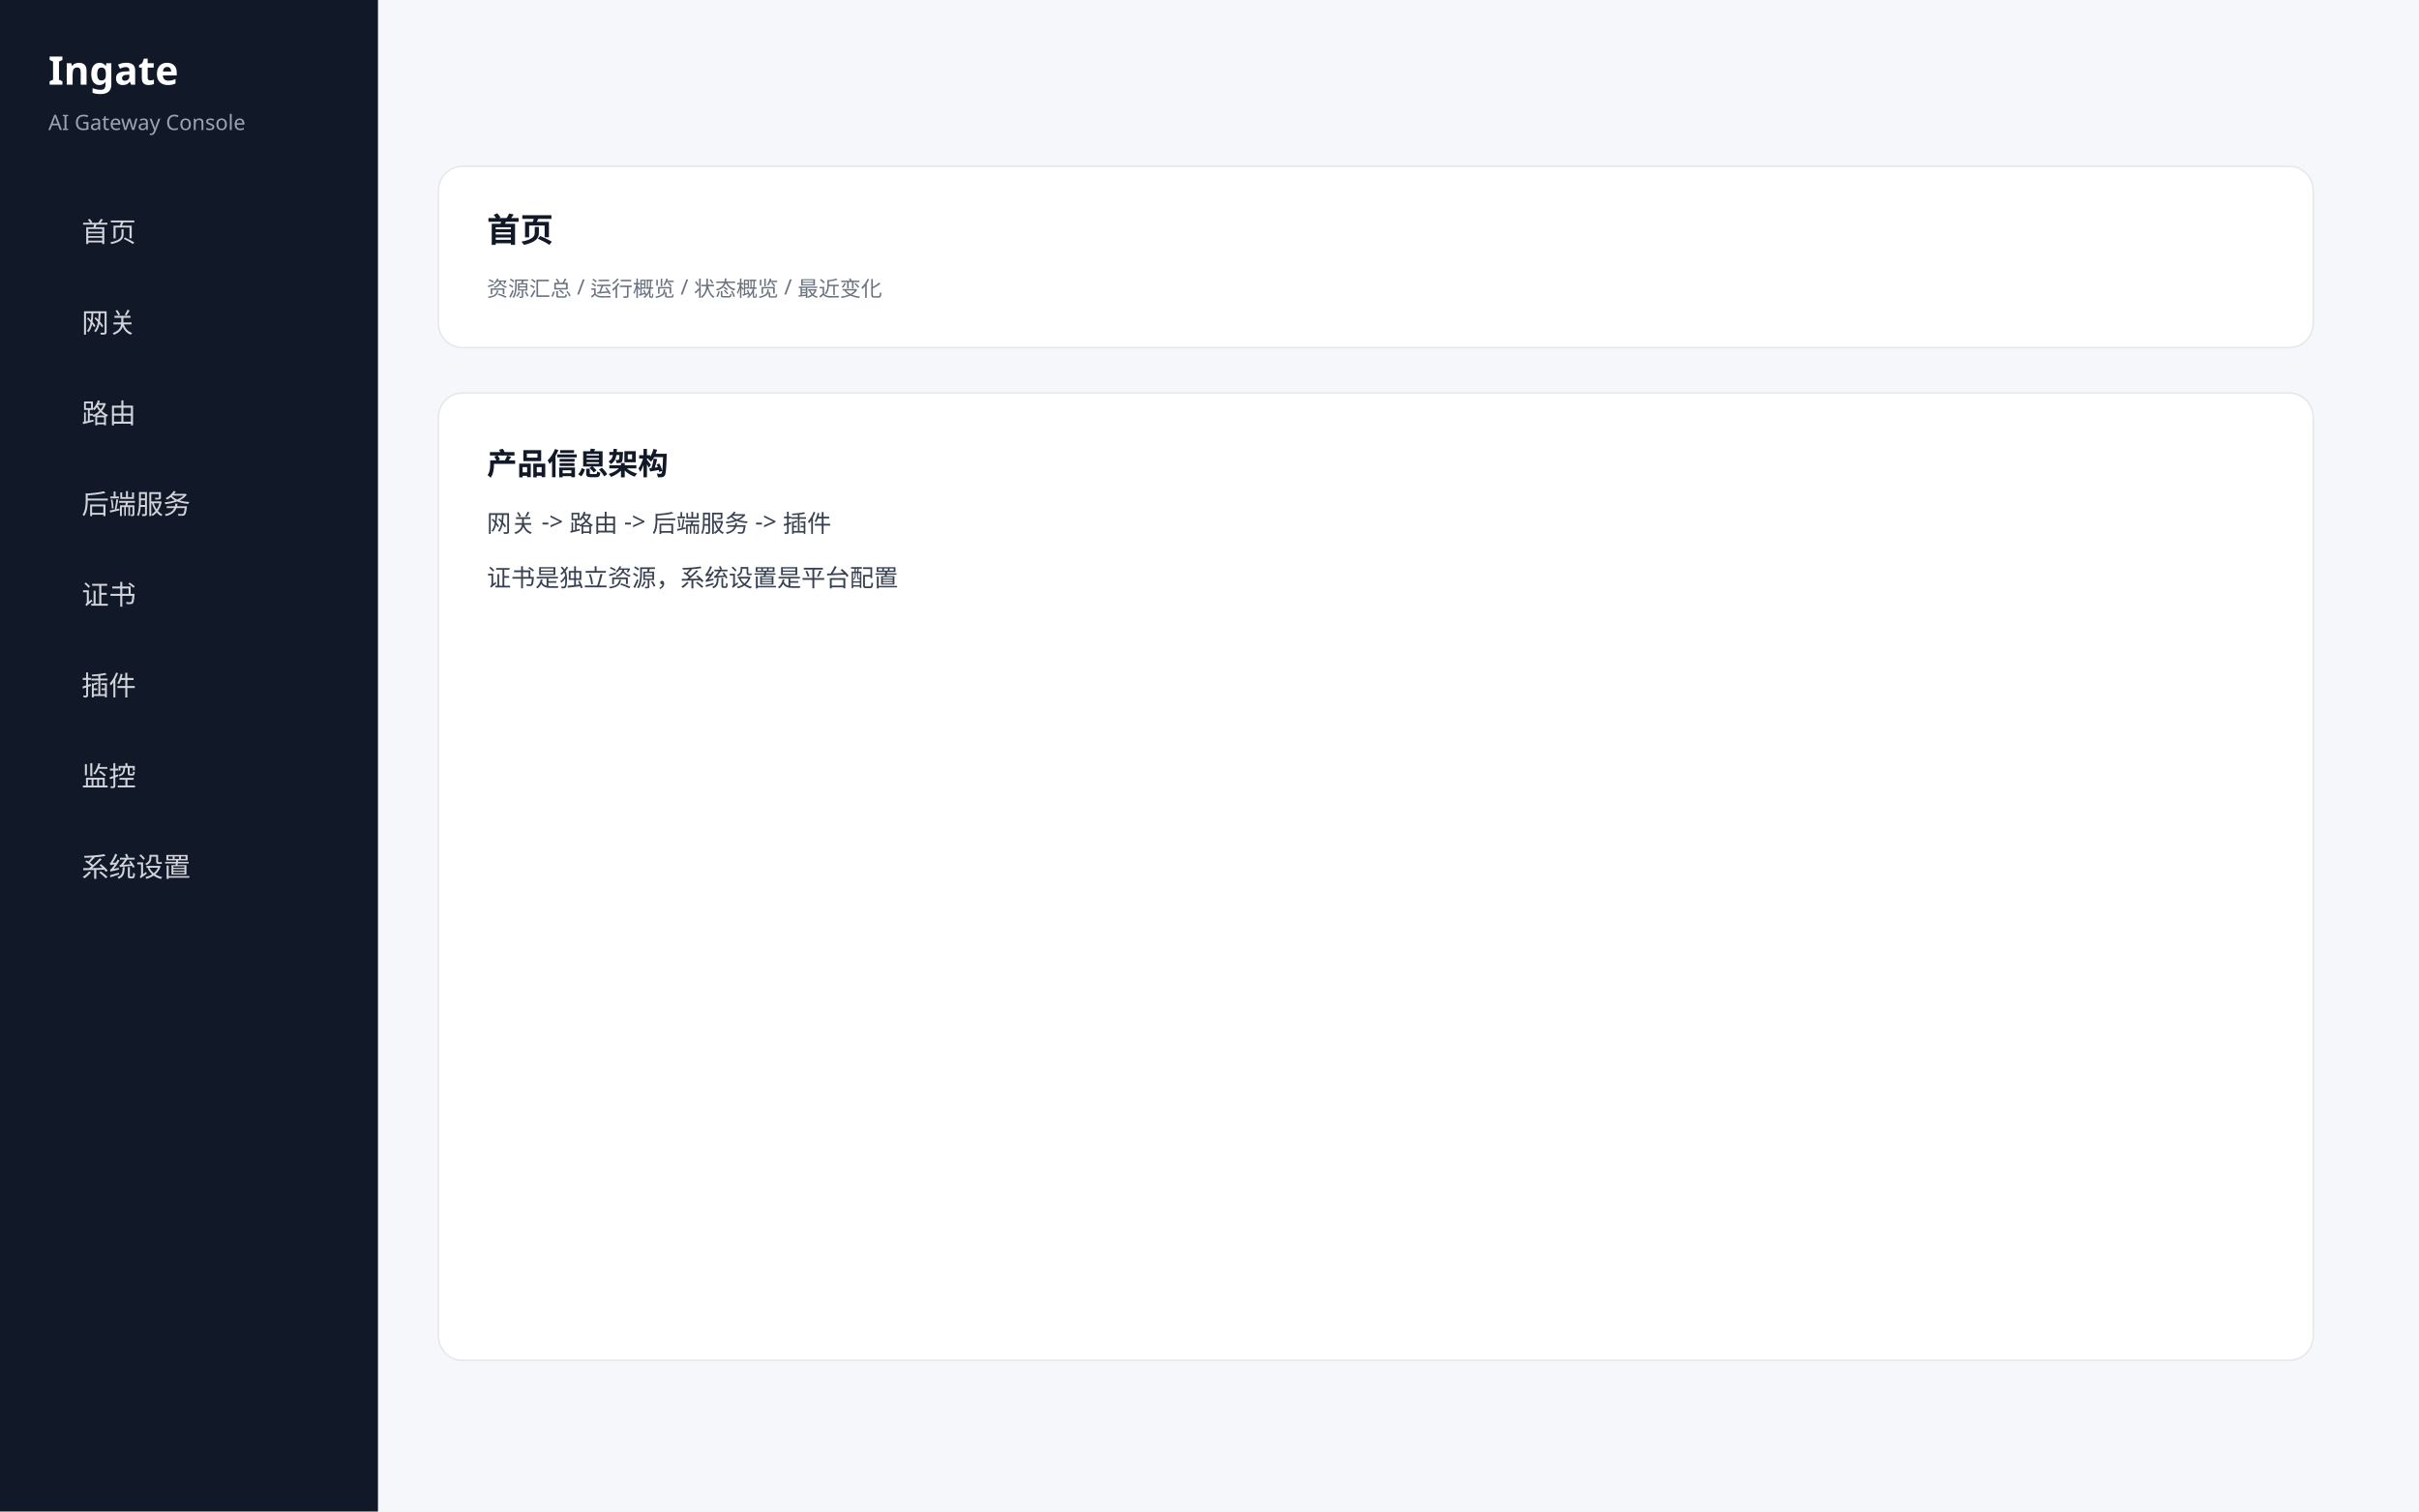
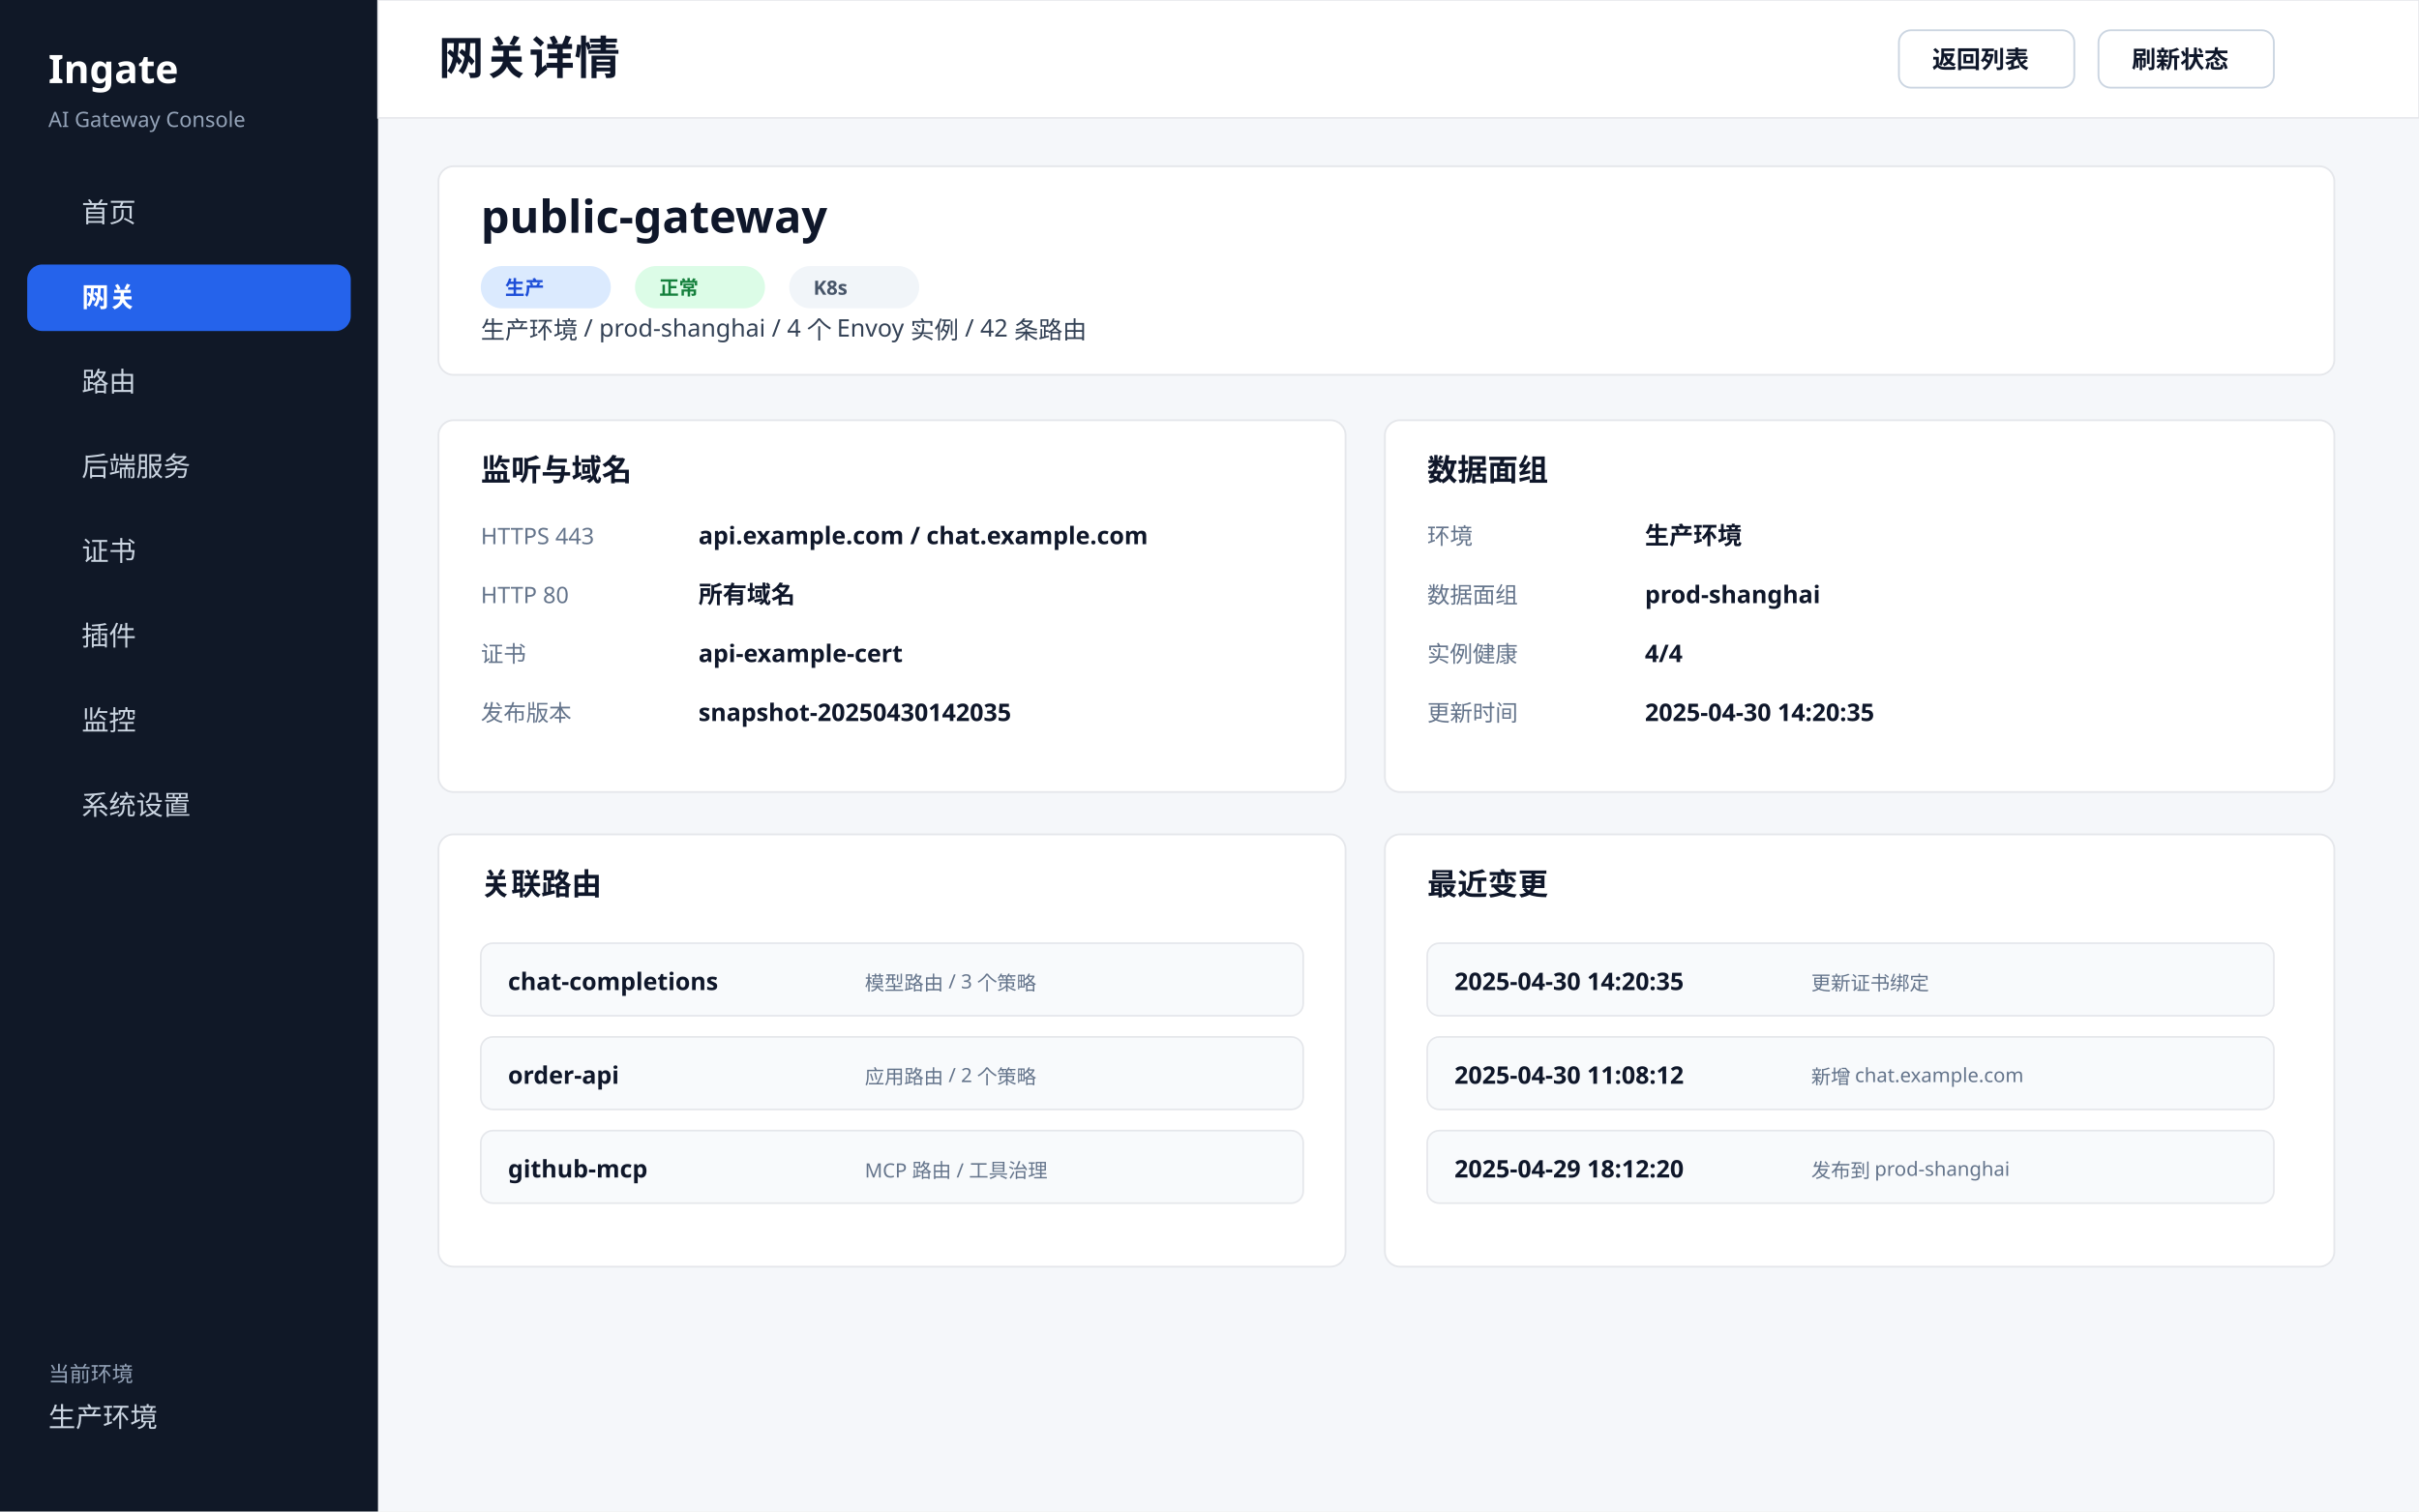
- <svg xmlns="http://www.w3.org/2000/svg" width="1600" height="1000" viewBox="0 0 1600 1000">
-   <rect width="1600" height="1000" fill="#f5f7fa" />
-   <rect x="0" y="0" width="250" height="1000" fill="#111827" />
-   <text x="32" y="56" fill="#fff" font-family="PingFang SC, sans-serif" font-size="26" font-weight="700">Ingate</text>
-   <text x="32" y="86" fill="#9ca3af" font-family="PingFang SC, sans-serif" font-size="14">AI Gateway Console</text>
-   <text x="54" y="160" fill="#d1d5db" font-family="PingFang SC, sans-serif" font-size="18" font-weight="500">首页</text>
-   <text x="54" y="220" fill="#d1d5db" font-family="PingFang SC, sans-serif" font-size="18" font-weight="500">网关</text>
-   <text x="54" y="280" fill="#d1d5db" font-family="PingFang SC, sans-serif" font-size="18" font-weight="500">路由</text>
-   <text x="54" y="340" fill="#d1d5db" font-family="PingFang SC, sans-serif" font-size="18" font-weight="500">后端服务</text>
-   <text x="54" y="400" fill="#d1d5db" font-family="PingFang SC, sans-serif" font-size="18" font-weight="500">证书</text>
-   <text x="54" y="460" fill="#d1d5db" font-family="PingFang SC, sans-serif" font-size="18" font-weight="500">插件</text>
-   <text x="54" y="520" fill="#d1d5db" font-family="PingFang SC, sans-serif" font-size="18" font-weight="500">监控</text>
-   <text x="54" y="580" fill="#d1d5db" font-family="PingFang SC, sans-serif" font-size="18" font-weight="500">系统设置</text>
-   <rect x="290" y="110" width="1240" height="120" rx="16" fill="#fff" stroke="#e5e7eb" />
-   <text x="322" y="160" fill="#111827" font-family="PingFang SC, sans-serif" font-size="22" font-weight="700">首页</text>
-   <text x="322" y="196" fill="#6b7280" font-family="PingFang SC, sans-serif" font-size="14">资源汇总 / 运行概览 / 状态概览 / 最近变化</text>
-   <rect x="290" y="260" width="1240" height="640" rx="16" fill="#fff" stroke="#e5e7eb" />
-   <text x="322" y="314" fill="#111827" font-family="PingFang SC, sans-serif" font-size="20" font-weight="700">产品信息架构</text>
-   <text x="322" y="352" fill="#374151" font-family="PingFang SC, sans-serif" font-size="16">网关 -&gt; 路由 -&gt; 后端服务 -&gt; 插件</text>
-   <text x="322" y="388" fill="#374151" font-family="PingFang SC, sans-serif" font-size="16">证书是独立资源，系统设置是平台配置</text>
+ <svg xmlns="http://www.w3.org/2000/svg" width="1600" height="1000" viewBox="0 0 1600 1000" fill="none">
+   <defs>
+     <style>
+       .page{fill:#f5f7fa}.sidebar{fill:#101827}.sidebar-active{fill:#2563eb}.topbar{fill:#fff;stroke:#e5e7eb}
+       .card{fill:#fff;stroke:#e5e7eb;stroke-width:1.2}.panel{fill:#f8fafc;stroke:#e5e7eb;stroke-width:1.1}.input{fill:#fff;stroke:#cbd5e1;stroke-width:1.2}
+       .ghost{fill:#fff;stroke:#cbd5e1;stroke-width:1.2}.button{fill:#2563eb}.table-head{fill:#f8fafc}.line{stroke:#e5e7eb}.strong-line{stroke:#93c5fd;stroke-width:2.4}
+       .brand{font:800 26px "PingFang SC","Hiragino Sans GB","Microsoft YaHei",sans-serif;fill:#fff}
+       .title{font:700 30px "PingFang SC","Hiragino Sans GB","Microsoft YaHei",sans-serif;fill:#0f172a}
+       .section{font:700 20px "PingFang SC","Hiragino Sans GB","Microsoft YaHei",sans-serif;fill:#0f172a}
+       .label{font:500 15px "PingFang SC","Hiragino Sans GB","Microsoft YaHei",sans-serif;fill:#64748b}
+       .body{font:400 16px "PingFang SC","Hiragino Sans GB","Microsoft YaHei",sans-serif;fill:#334155}
+       .body-strong{font:600 16px "PingFang SC","Hiragino Sans GB","Microsoft YaHei",sans-serif;fill:#0f172a}
+       .small{font:400 13px "PingFang SC","Hiragino Sans GB","Microsoft YaHei",sans-serif;fill:#64748b}
+       .metric{font:800 30px "PingFang SC","Hiragino Sans GB","Microsoft YaHei",sans-serif;fill:#0f172a}
+       .sidebar-text{font:500 18px "PingFang SC","Hiragino Sans GB","Microsoft YaHei",sans-serif;fill:#cbd5e1}
+       .sidebar-active-text{font:700 18px "PingFang SC","Hiragino Sans GB","Microsoft YaHei",sans-serif;fill:#fff}
+       .sidebar-muted{font:400 14px "PingFang SC","Hiragino Sans GB","Microsoft YaHei",sans-serif;fill:#94a3b8}
+       .button-text{font:700 16px "PingFang SC","Hiragino Sans GB","Microsoft YaHei",sans-serif;fill:#fff}
+       .placeholder{font:400 15px "PingFang SC","Hiragino Sans GB","Microsoft YaHei",sans-serif;fill:#94a3b8}
+       .required{fill:#ef4444}.help{fill:#2563eb}
+       .chip-blue{fill:#dbeafe}.chip-green{fill:#dcfce7}.chip-orange{fill:#ffedd5}.chip-purple{fill:#ede9fe}.chip-gray{fill:#f1f5f9}.chip-red{fill:#fee2e2}
+       .chip-text-blue{font:700 13px "PingFang SC","Hiragino Sans GB","Microsoft YaHei",sans-serif;fill:#1d4ed8}
+       .chip-text-green{font:700 13px "PingFang SC","Hiragino Sans GB","Microsoft YaHei",sans-serif;fill:#15803d}
+       .chip-text-orange{font:700 13px "PingFang SC","Hiragino Sans GB","Microsoft YaHei",sans-serif;fill:#c2410c}
+       .chip-text-purple{font:700 13px "PingFang SC","Hiragino Sans GB","Microsoft YaHei",sans-serif;fill:#6d28d9}
+       .chip-text-gray{font:700 13px "PingFang SC","Hiragino Sans GB","Microsoft YaHei",sans-serif;fill:#475569}
+       .chip-text-red{font:700 13px "PingFang SC","Hiragino Sans GB","Microsoft YaHei",sans-serif;fill:#b91c1c}
+     </style>
+   </defs>
+   <rect x="0" y="0" width="1600" height="1000" rx="0" class="page" />
+   <rect x="0" y="0" width="250" height="1000" rx="0" class="sidebar" />
+   <text x="32" y="55" class="brand">Ingate</text>
+   <text x="32" y="84" class="sidebar-muted">AI Gateway Console</text>
+   <text x="54" y="147" class="sidebar-text">首页</text>
+   <rect x="18" y="175" width="214" height="44" rx="10" class="sidebar-active" />
+   <text x="54" y="203" class="sidebar-active-text">网关</text>
+   <text x="54" y="259" class="sidebar-text">路由</text>
+   <text x="54" y="315" class="sidebar-text">后端服务</text>
+   <text x="54" y="371" class="sidebar-text">证书</text>
+   <text x="54" y="427" class="sidebar-text">插件</text>
+   <text x="54" y="483" class="sidebar-text">监控</text>
+   <text x="54" y="539" class="sidebar-text">系统设置</text>
+   <text x="32" y="914" class="sidebar-muted">当前环境</text>
+   <text x="32" y="944" class="sidebar-text">生产环境</text>
+   <rect x="250" y="0" width="1350" height="78" rx="0" class="topbar" />
+   <text x="290" y="49" class="title">网关详情</text>
+   <rect x="1256" y="20" width="116" height="38" rx="8" class="ghost" />
+   <text x="1278" y="45" class="body-strong">返回列表</text>
+   <rect x="1388" y="20" width="116" height="38" rx="8" class="ghost" />
+   <text x="1410" y="45" class="body-strong">刷新状态</text>
+   <rect x="290" y="110" width="1254" height="138" rx="10" class="card" />
+   <text x="318" y="154" class="title">public-gateway</text>
+   <rect x="318" y="176" width="86" height="28" rx="14" class="chip-blue" />
+   <text x="334" y="195" class="chip-text-blue">生产</text>
+   <rect x="420" y="176" width="86" height="28" rx="14" class="chip-green" />
+   <text x="436" y="195" class="chip-text-green">正常</text>
+   <rect x="522" y="176" width="86" height="28" rx="14" class="chip-gray" />
+   <text x="538" y="195" class="chip-text-gray">K8s</text>
+   <text x="318" y="224" class="body">生产环境 / prod-shanghai / 4 个 Envoy 实例 / 42 条路由</text>
+   <rect x="290" y="278" width="600" height="246" rx="10" class="card" />
+   <text x="318" y="318" class="section">监听与域名</text>
+   <text x="318" y="360" class="label">HTTPS 443</text>
+   <text x="462" y="360" class="body-strong">api.example.com / chat.example.com</text>
+   <text x="318" y="399" class="label">HTTP 80</text>
+   <text x="462" y="399" class="body-strong">所有域名</text>
+   <text x="318" y="438" class="label">证书</text>
+   <text x="462" y="438" class="body-strong">api-example-cert</text>
+   <text x="318" y="477" class="label">发布版本</text>
+   <text x="462" y="477" class="body-strong">snapshot-20250430142035</text>
+   <rect x="916" y="278" width="628" height="246" rx="10" class="card" />
+   <text x="944" y="318" class="section">数据面组</text>
+   <text x="944" y="360" class="label">环境</text>
+   <text x="1088" y="360" class="body-strong">生产环境</text>
+   <text x="944" y="399" class="label">数据面组</text>
+   <text x="1088" y="399" class="body-strong">prod-shanghai</text>
+   <text x="944" y="438" class="label">实例健康</text>
+   <text x="1088" y="438" class="body-strong">4/4</text>
+   <text x="944" y="477" class="label">更新时间</text>
+   <text x="1088" y="477" class="body-strong">2025-04-30 14:20:35</text>
+   <rect x="290" y="552" width="600" height="286" rx="10" class="card" />
+   <text x="318" y="592" class="section">关联路由</text>
+   <rect x="318" y="624" width="544" height="48" rx="8" class="panel" />
+   <text x="336" y="655" class="body-strong">chat-completions</text>
+   <text x="572" y="655" class="small">模型路由 / 3 个策略</text>
+   <rect x="318" y="686" width="544" height="48" rx="8" class="panel" />
+   <text x="336" y="717" class="body-strong">order-api</text>
+   <text x="572" y="717" class="small">应用路由 / 2 个策略</text>
+   <rect x="318" y="748" width="544" height="48" rx="8" class="panel" />
+   <text x="336" y="779" class="body-strong">github-mcp</text>
+   <text x="572" y="779" class="small">MCP 路由 / 工具治理</text>
+   <rect x="916" y="552" width="628" height="286" rx="10" class="card" />
+   <text x="944" y="592" class="section">最近变更</text>
+   <rect x="944" y="624" width="560" height="48" rx="8" class="panel" />
+   <text x="962" y="655" class="body-strong">2025-04-30 14:20:35</text>
+   <text x="1198" y="655" class="small">更新证书绑定</text>
+   <rect x="944" y="686" width="560" height="48" rx="8" class="panel" />
+   <text x="962" y="717" class="body-strong">2025-04-30 11:08:12</text>
+   <text x="1198" y="717" class="small">新增 chat.example.com</text>
+   <rect x="944" y="748" width="560" height="48" rx="8" class="panel" />
+   <text x="962" y="779" class="body-strong">2025-04-29 18:12:20</text>
+   <text x="1198" y="779" class="small">发布到 prod-shanghai</text>
</svg>
